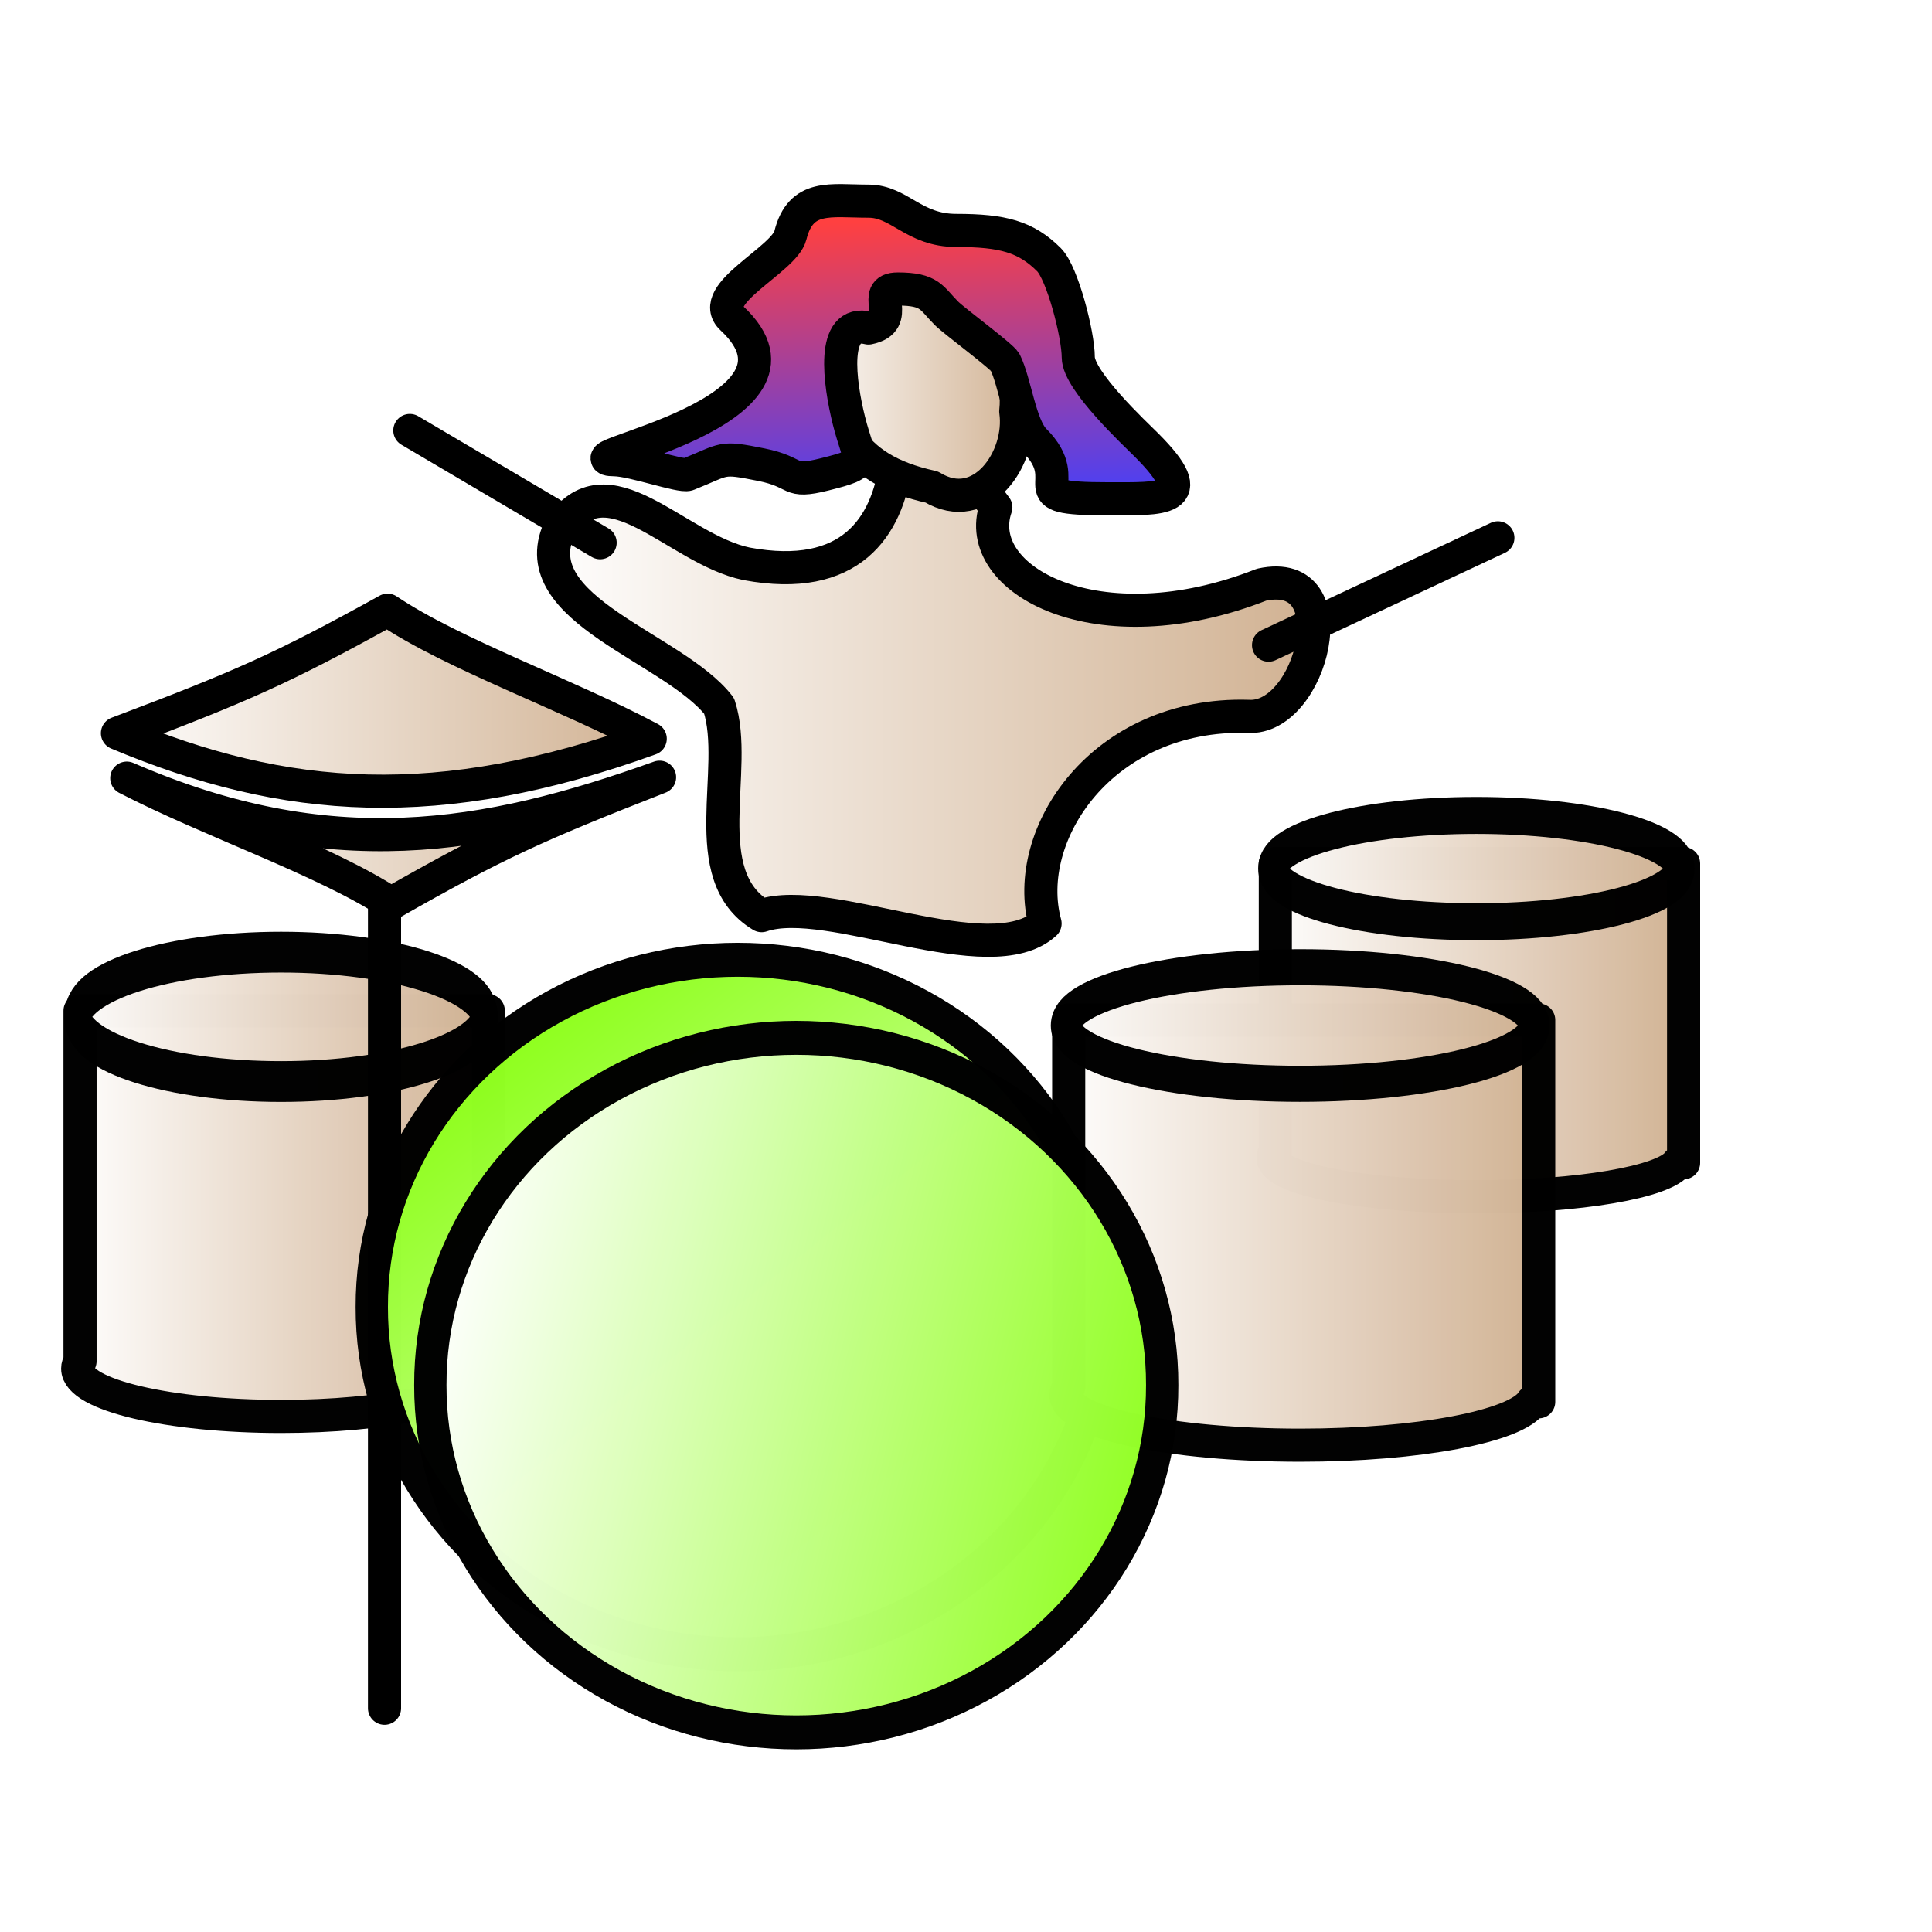
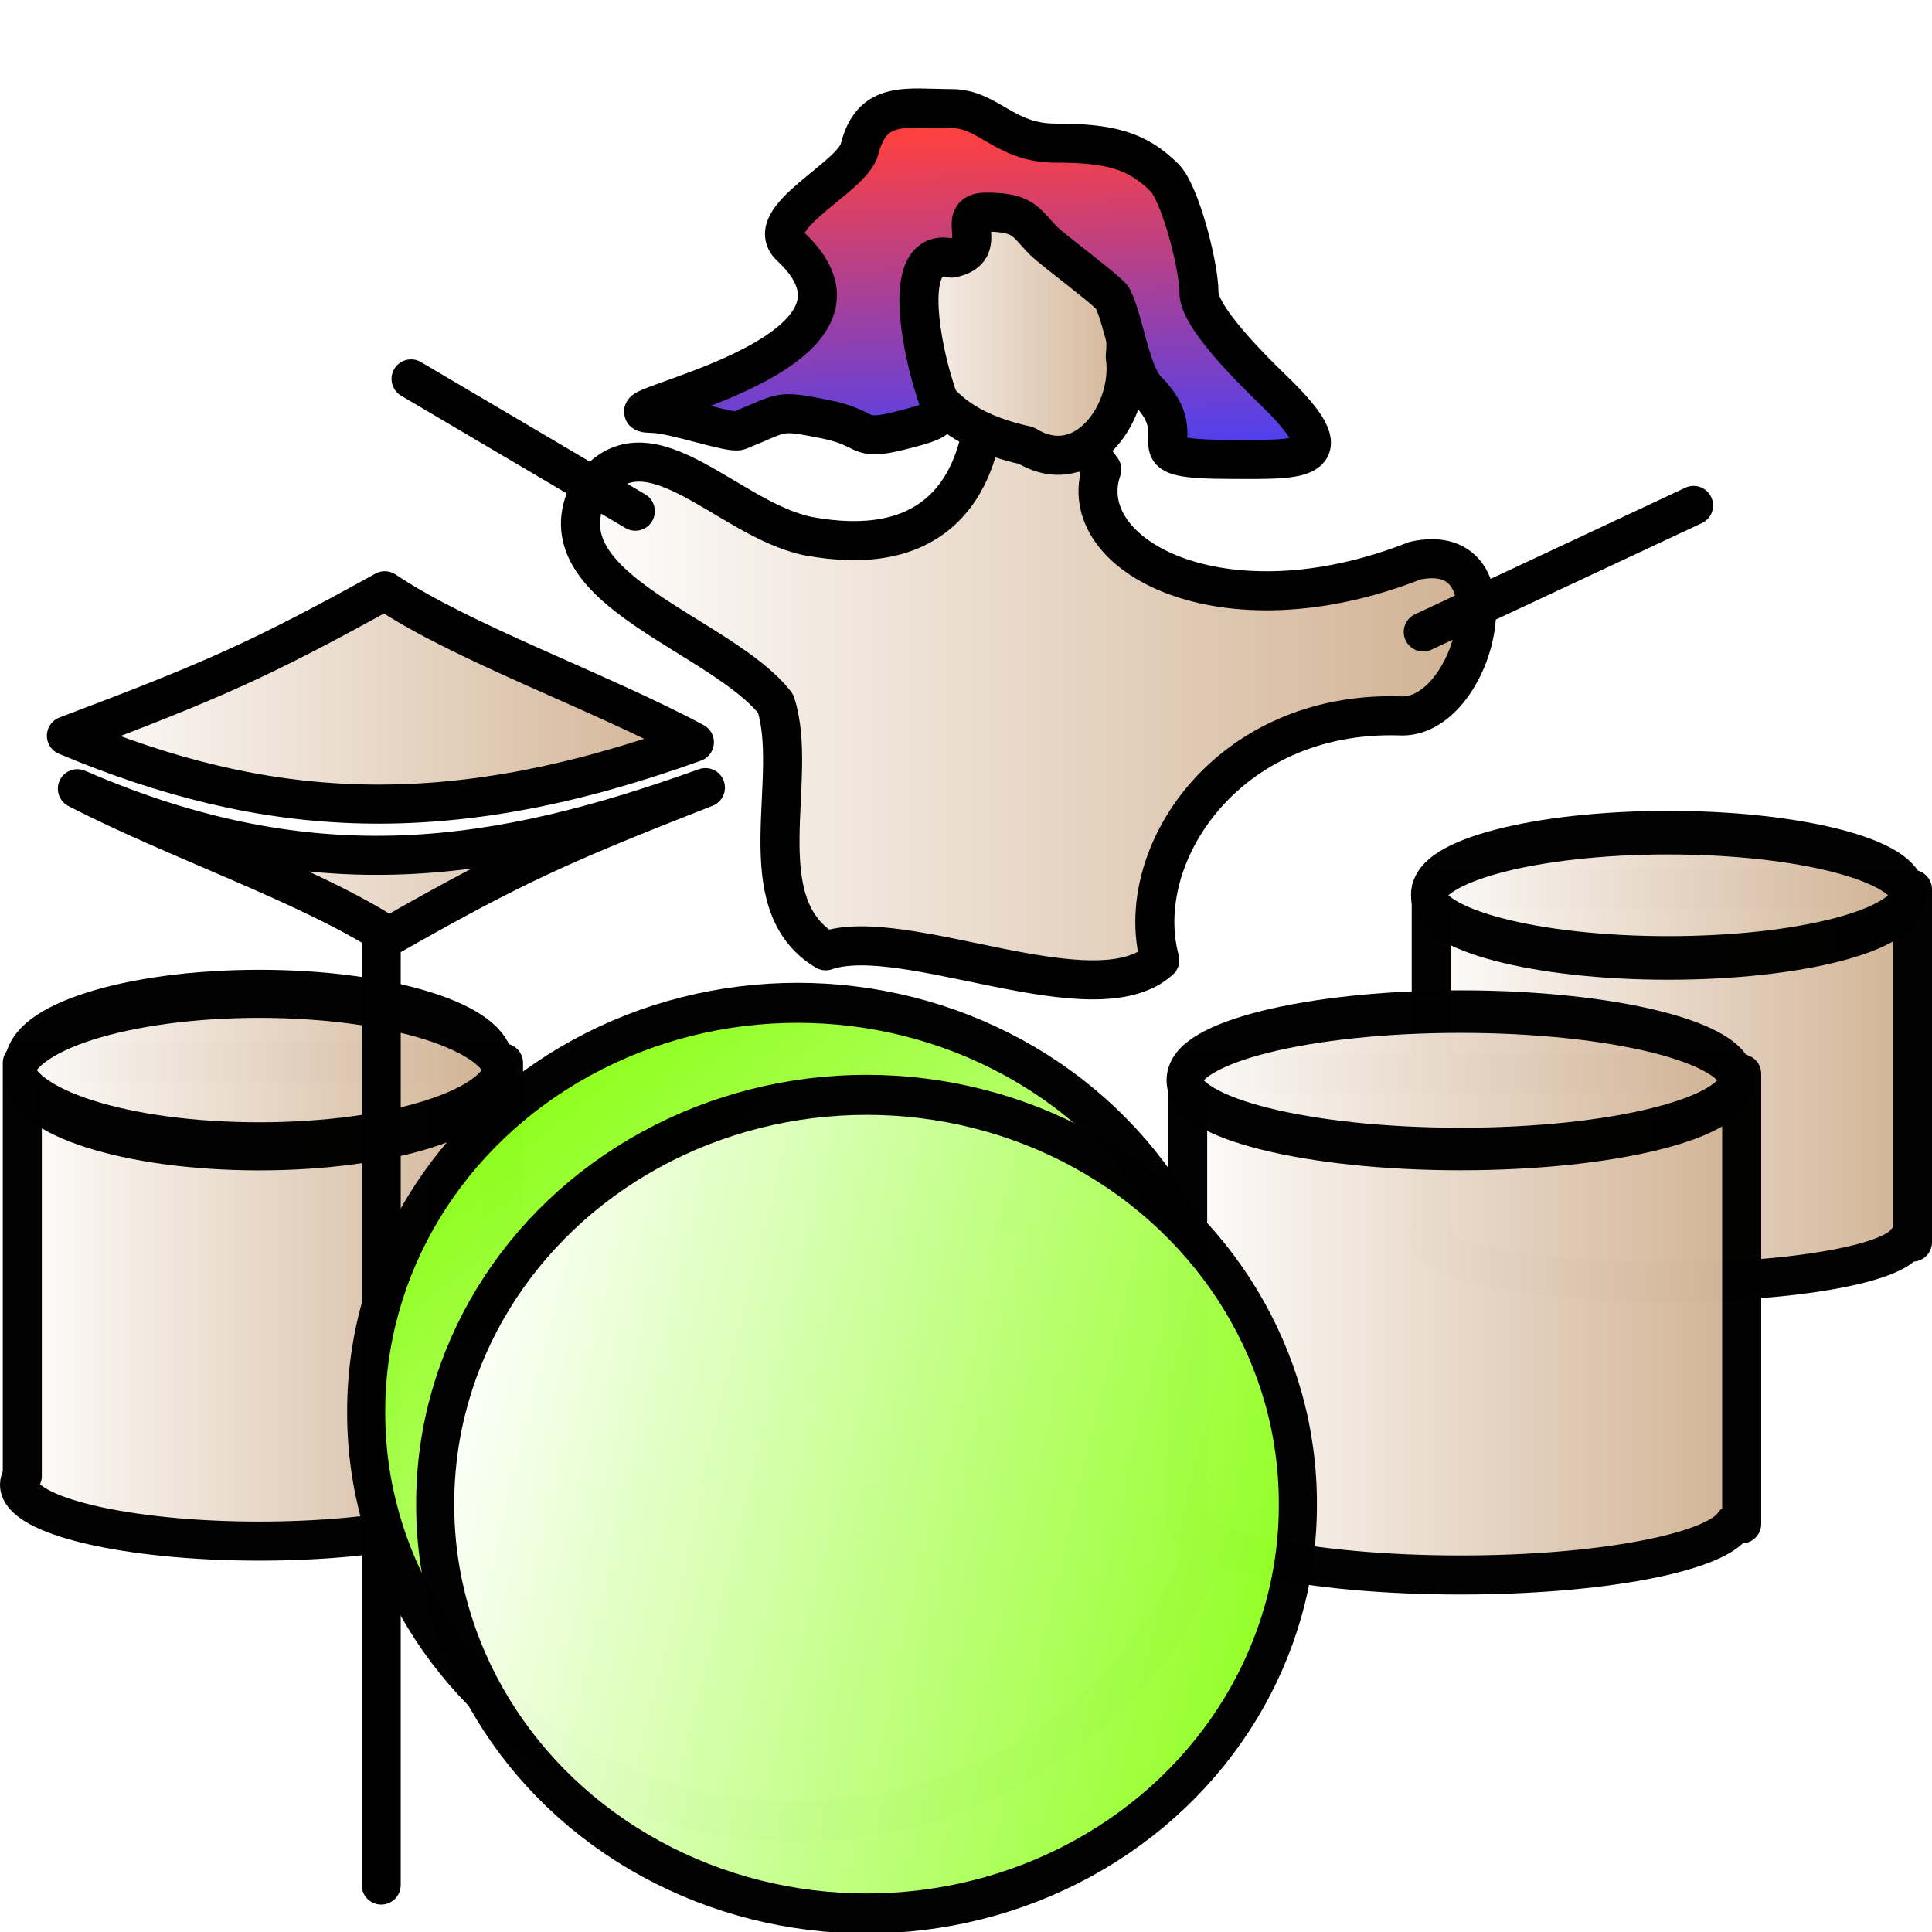
- <svg xmlns="http://www.w3.org/2000/svg" xmlns:xlink="http://www.w3.org/1999/xlink" width="700pt" height="700pt" id="svg36220" version="1.0">
+ <svg xmlns="http://www.w3.org/2000/svg" xmlns:xlink="http://www.w3.org/1999/xlink" width="100" height="100" id="svg36220" version="1.0">
  <defs id="defs36222">
    <linearGradient id="linearGradient3404">
      <stop id="stop3406" offset="0" style="stop-color:#ffffff;stop-opacity:1;" />
      <stop id="stop3408" offset="1" style="stop-color:#80ff00;stop-opacity:1;" />
    </linearGradient>
    <linearGradient id="linearGradient3392">
      <stop style="stop-color:#ff4040;stop-opacity:1;" offset="0" id="stop3394" />
      <stop style="stop-color:#4040ff;stop-opacity:1;" offset="1" id="stop3396" />
    </linearGradient>
    <linearGradient id="linearGradient3037">
      <stop style="stop-color:#ffffff;stop-opacity:1;" offset="0" id="stop3039" />
      <stop style="stop-color:#d0b090;stop-opacity:1" offset="1" id="stop3041" />
    </linearGradient>
    <linearGradient xlink:href="#linearGradient3037" id="linearGradient3043" x1="7.338" y1="207.665" x2="689.745" y2="274.331" gradientUnits="userSpaceOnUse" gradientTransform="matrix(1.04521,0,0,1.014491,-1042.634,-35.40524)" />
    <linearGradient xlink:href="#linearGradient3037" id="linearGradient3051" x1="218.502" y1="521.53" x2="906.095" y2="643.197" gradientUnits="userSpaceOnUse" gradientTransform="matrix(1.04521,0,0,1.014491,-1042.634,-35.40524)" />
    <linearGradient xlink:href="#linearGradient3037" id="linearGradient3059" x1="153.414" y1="229.068" x2="966.586" y2="400.734" gradientUnits="userSpaceOnUse" gradientTransform="matrix(1.04521,0,0,1.014491,-1042.634,-35.40524)" />
    <linearGradient xlink:href="#linearGradient3037" id="linearGradient3067" x1="193.15" y1="715.406" x2="878.595" y2="782.072" gradientUnits="userSpaceOnUse" gradientTransform="matrix(1.04521,0,0,1.014491,-1042.634,-35.40524)" />
    <linearGradient xlink:href="#linearGradient3404" id="linearGradient3298" x1="303.737" y1="691.152" x2="679.99" y2="788.886" gradientUnits="userSpaceOnUse" />
    <linearGradient xlink:href="#linearGradient3404" id="linearGradient3306" x1="602.733" y1="849.213" x2="363.143" y2="533.091" gradientUnits="userSpaceOnUse" />
-     <linearGradient xlink:href="#linearGradient3037" id="linearGradient3321" x1="486.969" y1="528.25" x2="798" y2="528.25" gradientUnits="userSpaceOnUse" gradientTransform="matrix(0.774036,0,0,0.79056,131.8453,177.8446)" />
+     <linearGradient xlink:href="#linearGradient3037" id="linearGradient3321" x1="486.969" y1="528.25" x2="798" y2="528.25" gradientUnits="userSpaceOnUse" gradientTransform="matrix(9.7755483e-2,0,0,9.9842352e-2,12.92235,15.80865)" />
    <linearGradient xlink:href="#linearGradient3037" id="linearGradient3323" x1="425.692" y1="321.1" x2="733.963" y2="321.1" gradientUnits="userSpaceOnUse" />
-     <linearGradient xlink:href="#linearGradient3037" id="linearGradient3329" gradientUnits="userSpaceOnUse" gradientTransform="matrix(0.672351,0,0,0.619609,282.176,170.3572)" x1="486.969" y1="528.25" x2="798" y2="528.25" />
+     <linearGradient xlink:href="#linearGradient3037" id="linearGradient3329" gradientUnits="userSpaceOnUse" gradientTransform="matrix(8.4913359e-2,0,0,7.8252403e-2,31.9081,14.86305)" x1="486.969" y1="528.25" x2="798" y2="528.25" />
    <linearGradient xlink:href="#linearGradient3037" id="linearGradient3331" gradientUnits="userSpaceOnUse" x1="425.692" y1="321.1" x2="733.963" y2="321.1" />
-     <linearGradient xlink:href="#linearGradient3037" id="linearGradient3352" x1="8.667" y1="251.297" x2="282.047" y2="251.297" gradientUnits="userSpaceOnUse" gradientTransform="translate(40.06938,87.20983)" />
-     <linearGradient xlink:href="#linearGradient3037" id="linearGradient3354" x1="6.097" y1="295.184" x2="279.492" y2="295.184" gradientUnits="userSpaceOnUse" gradientTransform="translate(47.14045,110.78)" />
-     <linearGradient xlink:href="#linearGradient3037" id="linearGradient3360" gradientUnits="userSpaceOnUse" gradientTransform="matrix(0.672351,0,0,0.754375,-295.2676,187.7741)" x1="486.969" y1="528.25" x2="798" y2="528.25" />
+     <linearGradient xlink:href="#linearGradient3037" id="linearGradient3352" x1="8.667" y1="251.297" x2="282.047" y2="251.297" gradientUnits="userSpaceOnUse" gradientTransform="matrix(0.1262932,0,0,0.1262932,1.331676,4.362099)" />
+     <linearGradient xlink:href="#linearGradient3037" id="linearGradient3354" x1="6.097" y1="295.184" x2="279.492" y2="295.184" gradientUnits="userSpaceOnUse" gradientTransform="matrix(0.1262932,0,0,0.1262932,2.224706,7.338849)" />
+     <linearGradient xlink:href="#linearGradient3037" id="linearGradient3360" gradientUnits="userSpaceOnUse" gradientTransform="matrix(8.4913359e-2,0,0,9.5272433e-2,-41.0191,17.06268)" x1="486.969" y1="528.25" x2="798" y2="528.25" />
    <linearGradient xlink:href="#linearGradient3037" id="linearGradient3362" gradientUnits="userSpaceOnUse" x1="425.692" y1="321.1" x2="733.963" y2="321.1" />
-     <linearGradient xlink:href="#linearGradient3037" id="linearGradient3388" x1="259.427" y1="345.127" x2="642.659" y2="345.127" gradientUnits="userSpaceOnUse" />
-     <linearGradient xlink:href="#linearGradient3037" id="linearGradient3390" x1="385.035" y1="184.119" x2="499.049" y2="184.119" gradientUnits="userSpaceOnUse" />
-     <linearGradient xlink:href="#linearGradient3392" id="linearGradient3398" x1="458.615" y1="105.438" x2="464.215" y2="248.973" gradientUnits="userSpaceOnUse" />
+     <linearGradient xlink:href="#linearGradient3037" id="linearGradient3388" x1="259.427" y1="345.127" x2="642.659" y2="345.127" gradientUnits="userSpaceOnUse" gradientTransform="matrix(0.1262932,0,0,0.1262932,-3.728814,-6.651911)" />
+     <linearGradient xlink:href="#linearGradient3037" id="linearGradient3390" x1="385.035" y1="184.119" x2="499.049" y2="184.119" gradientUnits="userSpaceOnUse" gradientTransform="matrix(0.1262932,0,0,0.1262932,-3.728814,-6.651911)" />
+     <linearGradient xlink:href="#linearGradient3392" id="linearGradient3398" x1="458.615" y1="105.438" x2="464.215" y2="248.973" gradientUnits="userSpaceOnUse" gradientTransform="matrix(0.1262932,0,0,0.1262932,-3.728814,-6.651911)" />
  </defs>
  <g id="layer1">
-     <path id="path3356" d="M 38.66,488.274 L 38.66,657.631 C 37.914,658.779 37.525,659.948 37.525,661.144 C 37.525,673.903 81.557,684.27 135.793,684.27 C 185.523,684.27 226.644,675.562 233.137,664.279 L 235.89,664.279 L 235.89,488.274 L 38.66,488.274 z " style="opacity:0.99;fill:url(#linearGradient3360);fill-opacity:1;fill-rule:evenodd;stroke:black;stroke-width:16;stroke-linecap:round;stroke-linejoin:round;stroke-miterlimit:4;stroke-dasharray:none;stroke-dashoffset:0;stroke-opacity:1" />
-     <path transform="matrix(0.672351,0,0,1.019918,-254.0642,163.7312)" d="M 725.963 321.1 A 146.135 30.641 0 1 1  433.692,321.1 A 146.135 30.641 0 1 1  725.963 321.1 z" id="path3358" style="opacity:0.99;fill:url(#linearGradient3362);fill-opacity:1;fill-rule:evenodd;stroke:black;stroke-width:19.321;stroke-linecap:round;stroke-linejoin:round;stroke-miterlimit:4;stroke-dasharray:none;stroke-dashoffset:0;stroke-opacity:1" />
-     <path style="fill:none;fill-opacity:0.75;fill-rule:evenodd;stroke:black;stroke-width:16;stroke-linecap:round;stroke-linejoin:round;stroke-miterlimit:4;stroke-dasharray:none;stroke-opacity:1" d="M 185.76,425.613 L 185.76,825.237" id="path3333" />
-     <path id="path3344" d="M 318.632,375.464 C 234.264,405.735 159.048,418.46 61.238,375.907 C 101.058,396.559 157.064,415.612 188.868,436.464 C 239.717,407.533 259.264,398.703 318.632,375.464 z " style="fill:url(#linearGradient3354);fill-opacity:1;fill-rule:evenodd;stroke:black;stroke-width:16;stroke-linecap:round;stroke-linejoin:round;stroke-miterlimit:4;stroke-dasharray:none;stroke-opacity:1" />
-     <path style="fill:url(#linearGradient3352);fill-opacity:1;fill-rule:evenodd;stroke:black;stroke-width:16;stroke-linecap:round;stroke-linejoin:round;stroke-miterlimit:4;stroke-dasharray:none;stroke-opacity:1" d="M 56.736,354.21 C 138.091,388.373 212.214,393.667 314.117,356.872 C 274.548,335.742 218.777,316.014 187.226,294.78 C 136.033,323.095 116.381,331.688 56.736,354.21 z " id="path3335" />
-     <path transform="matrix(1.056338,0,0,1.109375,-149.0477,-135.3292)" d="M 645.824 691.152 A 167.349 150.849 0 1 1  311.127,691.152 A 167.349 150.849 0 1 1  645.824 691.152 z" id="path3279" style="opacity:0.99;fill:url(#linearGradient3306);fill-opacity:1.0;fill-rule:evenodd;stroke:black;stroke-width:14.78;stroke-linecap:round;stroke-linejoin:round;stroke-miterlimit:4;stroke-dasharray:none;stroke-dashoffset:0;stroke-opacity:1" />
-     <path id="path3325" d="M 616.103,417.174 L 616.103,556.277 C 615.357,557.219 614.969,558.179 614.969,559.162 C 614.969,569.642 659.001,578.157 713.237,578.157 C 762.967,578.157 804.088,571.004 810.581,561.737 L 813.333,561.737 L 813.333,417.174 L 616.103,417.174 z " style="opacity:0.99;fill:url(#linearGradient3329);fill-opacity:1;fill-rule:evenodd;stroke:black;stroke-width:16;stroke-linecap:round;stroke-linejoin:round;stroke-miterlimit:4;stroke-dasharray:none;stroke-dashoffset:0;stroke-opacity:1" />
-     <path style="opacity:0.99;fill:url(#linearGradient3321);fill-opacity:1;fill-rule:evenodd;stroke:black;stroke-width:16;stroke-linecap:round;stroke-linejoin:round;stroke-miterlimit:4;stroke-dasharray:none;stroke-dashoffset:0;stroke-opacity:1" d="M 516.275,492.759 L 516.275,670.24 C 515.416,671.442 514.969,672.667 514.969,673.921 C 514.969,687.292 565.66,698.156 628.099,698.156 C 685.35,698.156 732.69,689.03 740.165,677.207 L 743.334,677.207 L 743.334,492.759 L 516.275,492.759 z " id="path3310" />
-     <path style="opacity:0.99;fill:url(#linearGradient3298);fill-opacity:1.0;fill-rule:evenodd;stroke:black;stroke-width:14.78;stroke-linecap:round;stroke-linejoin:round;stroke-miterlimit:4;stroke-dasharray:none;stroke-dashoffset:0;stroke-opacity:1" id="path3277" d="M 645.824 691.152 A 167.349 150.849 0 1 1  311.127,691.152 A 167.349 150.849 0 1 1  645.824 691.152 z" transform="matrix(1.056338,0,0,1.109375,-120.7634,-97.6168)" />
-     <path style="opacity:0.99;fill:url(#linearGradient3323);fill-opacity:1;fill-rule:evenodd;stroke:black;stroke-width:18.972;stroke-linecap:round;stroke-linejoin:round;stroke-miterlimit:4;stroke-dasharray:none;stroke-dashoffset:0;stroke-opacity:1" id="path3308" d="M 725.963 321.1 A 146.135 30.641 0 1 1  433.692,321.1 A 146.135 30.641 0 1 1  725.963 321.1 z" transform="matrix(0.774035,0,0,0.918857,179.2803,200.3741)" />
-     <path transform="matrix(0.672351,0,0,0.837714,323.3794,150.6094)" d="M 725.963 321.1 A 146.135 30.641 0 1 1  433.692,321.1 A 146.135 30.641 0 1 1  725.963 321.1 z" id="path3327" style="opacity:0.99;fill:url(#linearGradient3331);fill-opacity:1;fill-rule:evenodd;stroke:black;stroke-width:21.319;stroke-linecap:round;stroke-linejoin:round;stroke-miterlimit:4;stroke-dasharray:none;stroke-dashoffset:0;stroke-opacity:1" />
-     <path style="fill:url(#linearGradient3388);fill-opacity:1.0;fill-rule:evenodd;stroke:black;stroke-width:16;stroke-linecap:round;stroke-linejoin:round;stroke-opacity:1;stroke-miterlimit:4;stroke-dasharray:none" d="M 360.686,272.378 C 326.474,265.296 293.021,219.747 270.055,255.772 C 252.78,294.663 325.48,312.82 347.401,341.042 C 357.362,371.619 335.399,422.831 367.927,442.342 C 400.271,431.248 478.217,470.441 504.863,446.148 C 493.207,403.392 532.326,344.042 602.969,346.058 C 633.742,348.109 652.458,273.112 609.467,282.453 C 530.383,313.596 468.853,280.148 481.082,245.06 C 463.22,220.395 458.842,228.181 432.753,224.225 C 428.575,254.598 410.928,281.686 360.686,272.378 z " id="path3364" />
-     <path style="fill:url(#linearGradient3390);fill-opacity:1.0;fill-rule:evenodd;stroke:black;stroke-width:16;stroke-linecap:round;stroke-linejoin:round;stroke-opacity:1;stroke-miterlimit:4;stroke-dasharray:none" d="M 393.668,162.011 C 388.441,134.68 416.639,120.363 438.116,134.494 C 465.191,143.857 494.105,167.107 490.699,198.768 C 493.937,221.084 474.26,249.969 450.091,235.271 C 409.52,226.361 401.608,203.898 393.668,162.011 z " id="path3366" />
-     <path style="fill:url(#linearGradient3398);fill-opacity:1.0;fill-rule:evenodd;stroke:black;stroke-width:16;stroke-linecap:round;stroke-linejoin:round;stroke-opacity:1;stroke-miterlimit:4;stroke-dasharray:none" d="M 419.55,158.465 C 401.241,153.888 405.545,184.94 410.122,203.249 C 415.215,223.622 420.936,223.526 398.337,229.176 C 380.071,233.742 386.374,228.197 367.696,224.462 C 347.644,220.452 350.993,221.715 332.34,229.176 C 329.048,230.493 305.688,222.217 296.985,222.105 C 269.756,221.754 402.584,199.391 353.553,153.751 C 341.099,142.158 378.865,125.572 381.838,113.682 C 386.873,93.542 401.258,97.183 419.55,97.183 C 434.662,97.183 441.256,111.325 461.976,111.325 C 484.385,111.325 495.613,114.32 506.76,125.467 C 513.223,131.93 520.902,161.598 520.902,172.607 C 520.902,183.976 548.569,209.703 553.9,215.034 C 581.23,242.363 561.296,240.961 535.044,240.961 C 489.035,240.961 521.111,234.099 499.689,212.677 C 492.722,205.71 490.357,184.586 485.547,174.964 C 484.176,172.224 461.057,155.189 457.262,151.394 C 449.834,143.965 449.485,139.609 433.692,139.609 C 419.795,139.609 436.383,155.099 419.55,158.465 z " id="path3368" />
-     <path style="fill:none;fill-opacity:0.75;fill-rule:evenodd;stroke:black;stroke-width:16;stroke-linecap:round;stroke-linejoin:round;stroke-opacity:1;stroke-miterlimit:4;stroke-dasharray:none" d="M 289.914,262.174 L 197.99,207.963" id="path3400" />
-     <path style="fill:none;fill-opacity:0.75;fill-rule:evenodd;stroke:black;stroke-width:16;stroke-linecap:round;stroke-linejoin:round;stroke-opacity:1;stroke-miterlimit:4;stroke-dasharray:none" d="M 612.826,311.672 L 723.606,259.817" id="path3402" />
+     <path id="path3356" d="M 1.154,55.014 L 1.154,76.402 C 1.059,76.547 1.01,76.695 1.01,76.846 C 1.01,78.458 6.571,79.767 13.421,79.767 C 19.702,79.767 24.895,78.667 25.715,77.242 L 26.062,77.242 L 26.062,55.014 L 1.154,55.014 z" style="opacity:0.99;fill:url(#linearGradient3360);fill-opacity:1;fill-rule:evenodd;stroke:#000000;stroke-width:2.021;stroke-linecap:round;stroke-linejoin:round;stroke-miterlimit:4;stroke-dasharray:none;stroke-dashoffset:0;stroke-opacity:1" />
+     <path transform="matrix(8.4913372e-2,0,0,0.1288087,-35.81539,14.02623)" d="M 725.963,321.1 A 146.135,30.641 0 1 1 433.692,321.1 A 146.135,30.641 0 1 1 725.963,321.1 z" id="path3358" style="opacity:0.99;fill:url(#linearGradient3362);fill-opacity:1;fill-rule:evenodd;stroke:#000000;stroke-width:19.321;stroke-linecap:round;stroke-linejoin:round;stroke-miterlimit:4;stroke-dasharray:none;stroke-dashoffset:0;stroke-opacity:1" />
+     <path style="fill:none;fill-opacity:0.75;fill-rule:evenodd;stroke:#000000;stroke-width:2.021;stroke-linecap:round;stroke-linejoin:round;stroke-miterlimit:4;stroke-dasharray:none;stroke-opacity:1" d="M 19.731,47.1 L 19.731,97.57" id="path3333" />
+     <path id="path3344" d="M 36.512,40.767 C 25.857,44.59 16.358,46.197 4.005,40.823 C 9.034,43.431 16.107,45.837 20.124,48.471 C 26.546,44.817 29.014,43.702 36.512,40.767 z" style="fill:url(#linearGradient3354);fill-opacity:1;fill-rule:evenodd;stroke:#000000;stroke-width:2.021;stroke-linecap:round;stroke-linejoin:round;stroke-miterlimit:4;stroke-dasharray:none;stroke-opacity:1" />
+     <path style="fill:url(#linearGradient3352);fill-opacity:1;fill-rule:evenodd;stroke:#000000;stroke-width:2.021;stroke-linecap:round;stroke-linejoin:round;stroke-miterlimit:4;stroke-dasharray:none;stroke-opacity:1" d="M 3.437,38.082 C 13.711,42.397 23.072,43.066 35.942,38.419 C 30.945,35.75 23.901,33.258 19.917,30.577 C 13.451,34.153 10.969,35.238 3.437,38.082 z" id="path3335" />
+     <path transform="matrix(0.1334083,0,0,0.1401065,-22.55252,-23.74307)" d="M 645.824,691.152 A 167.349,150.849 0 1 1 311.127,691.152 A 167.349,150.849 0 1 1 645.824,691.152 z" id="path3279" style="opacity:0.99;fill:url(#linearGradient3306);fill-opacity:1;fill-rule:evenodd;stroke:#000000;stroke-width:14.78;stroke-linecap:round;stroke-linejoin:round;stroke-miterlimit:4;stroke-dasharray:none;stroke-dashoffset:0;stroke-opacity:1" />
+     <path id="path3325" d="M 74.081,46.034 L 74.081,63.602 C 73.987,63.721 73.938,63.842 73.938,63.966 C 73.938,65.29 79.498,66.365 86.348,66.365 C 92.629,66.365 97.822,65.462 98.642,64.292 L 98.99,64.292 L 98.99,46.034 L 74.081,46.034 z" style="opacity:0.99;fill:url(#linearGradient3329);fill-opacity:1;fill-rule:evenodd;stroke:#000000;stroke-width:2.021;stroke-linecap:round;stroke-linejoin:round;stroke-miterlimit:4;stroke-dasharray:none;stroke-dashoffset:0;stroke-opacity:1" />
+     <path style="opacity:0.99;fill:url(#linearGradient3321);fill-opacity:1;fill-rule:evenodd;stroke:#000000;stroke-width:2.021;stroke-linecap:round;stroke-linejoin:round;stroke-miterlimit:4;stroke-dasharray:none;stroke-dashoffset:0;stroke-opacity:1" d="M 61.473,55.58 L 61.473,77.995 C 61.365,78.147 61.308,78.301 61.308,78.46 C 61.308,80.148 67.71,81.521 75.596,81.521 C 82.826,81.521 88.805,80.368 89.749,78.875 L 90.149,78.875 L 90.149,55.58 L 61.473,55.58 z" id="path3310" />
+     <path style="opacity:0.99;fill:url(#linearGradient3298);fill-opacity:1;fill-rule:evenodd;stroke:#000000;stroke-width:14.78;stroke-linecap:round;stroke-linejoin:round;stroke-miterlimit:4;stroke-dasharray:none;stroke-dashoffset:0;stroke-opacity:1" id="path3277" d="M 645.824,691.152 A 167.349,150.849 0 1 1 311.127,691.152 A 167.349,150.849 0 1 1 645.824,691.152 z" transform="matrix(0.1334083,0,0,0.1401065,-18.98041,-18.98025)" />
+     <path style="opacity:0.99;fill:url(#linearGradient3323);fill-opacity:1;fill-rule:evenodd;stroke:#000000;stroke-width:18.972;stroke-linecap:round;stroke-linejoin:round;stroke-miterlimit:4;stroke-dasharray:none;stroke-dashoffset:0;stroke-opacity:1" id="path3308" d="M 725.963,321.1 A 146.135,30.641 0 1 1 433.692,321.1 A 146.135,30.641 0 1 1 725.963,321.1 z" transform="matrix(9.7755371e-2,0,0,0.1160454,18.91308,18.65398)" />
+     <path transform="matrix(8.4913372e-2,0,0,0.1057976,37.11182,12.36904)" d="M 725.963,321.1 A 146.135,30.641 0 1 1 433.692,321.1 A 146.135,30.641 0 1 1 725.963,321.1 z" id="path3327" style="opacity:0.99;fill:url(#linearGradient3331);fill-opacity:1;fill-rule:evenodd;stroke:#000000;stroke-width:21.319;stroke-linecap:round;stroke-linejoin:round;stroke-miterlimit:4;stroke-dasharray:none;stroke-dashoffset:0;stroke-opacity:1" />
+     <path style="fill:url(#linearGradient3388);fill-opacity:1;fill-rule:evenodd;stroke:#000000;stroke-width:2.021;stroke-linecap:round;stroke-linejoin:round;stroke-miterlimit:4;stroke-dasharray:none;stroke-opacity:1" d="M 41.823,27.748 C 37.503,26.853 33.278,21.101 30.377,25.65 C 28.196,30.562 37.377,32.855 40.146,36.419 C 41.404,40.281 38.63,46.749 42.738,49.213 C 46.823,47.812 56.667,52.762 60.032,49.694 C 58.56,44.294 63.5,36.798 72.422,37.053 C 76.308,37.312 78.672,27.84 73.243,29.02 C 63.255,32.953 55.484,28.729 57.029,24.297 C 54.773,21.182 54.22,22.166 50.925,21.666 C 50.397,25.502 48.169,28.923 41.823,27.748 z" id="path3364" />
+     <path style="fill:url(#linearGradient3390);fill-opacity:1;fill-rule:evenodd;stroke:#000000;stroke-width:2.021;stroke-linecap:round;stroke-linejoin:round;stroke-miterlimit:4;stroke-dasharray:none;stroke-opacity:1" d="M 45.989,13.809 C 45.329,10.357 48.89,8.549 51.602,10.334 C 55.022,11.516 58.673,14.453 58.243,18.451 C 58.652,21.27 56.167,24.918 53.115,23.061 C 47.991,21.936 46.992,19.099 45.989,13.809 z" id="path3366" />
+     <path style="fill:url(#linearGradient3398);fill-opacity:1;fill-rule:evenodd;stroke:#000000;stroke-width:2.021;stroke-linecap:round;stroke-linejoin:round;stroke-miterlimit:4;stroke-dasharray:none;stroke-opacity:1" d="M 49.258,13.361 C 46.945,12.783 47.489,16.705 48.067,19.017 C 48.71,21.59 49.433,21.578 46.578,22.291 C 44.272,22.868 45.068,22.168 42.709,21.696 C 40.176,21.19 40.599,21.349 38.244,22.291 C 37.828,22.458 34.878,21.413 33.778,21.398 C 30.34,21.354 47.115,18.53 40.923,12.766 C 39.35,11.302 44.119,9.207 44.495,7.705 C 45.131,5.162 46.947,5.622 49.258,5.622 C 51.166,5.622 51.999,7.408 54.616,7.408 C 57.446,7.408 58.864,7.786 60.272,9.194 C 61.088,10.01 62.058,13.757 62.058,15.147 C 62.058,16.583 65.552,19.832 66.225,20.505 C 69.677,23.957 67.159,23.78 63.844,23.78 C 58.033,23.78 62.084,22.913 59.378,20.208 C 58.499,19.328 58.2,16.66 57.592,15.445 C 57.419,15.099 54.5,12.947 54.02,12.468 C 53.082,11.53 53.038,10.98 51.044,10.98 C 49.288,10.98 51.383,12.936 49.258,13.361 z" id="path3368" />
+     <path style="fill:none;fill-opacity:0.75;fill-rule:evenodd;stroke:#000000;stroke-width:2.021;stroke-linecap:round;stroke-linejoin:round;stroke-miterlimit:4;stroke-dasharray:none;stroke-opacity:1" d="M 32.885,26.459 L 21.276,19.612" id="path3400" />
+     <path style="fill:none;fill-opacity:0.75;fill-rule:evenodd;stroke:#000000;stroke-width:2.021;stroke-linecap:round;stroke-linejoin:round;stroke-miterlimit:4;stroke-dasharray:none;stroke-opacity:1" d="M 73.667,32.71 L 87.658,26.161" id="path3402" />
  </g>
</svg>
